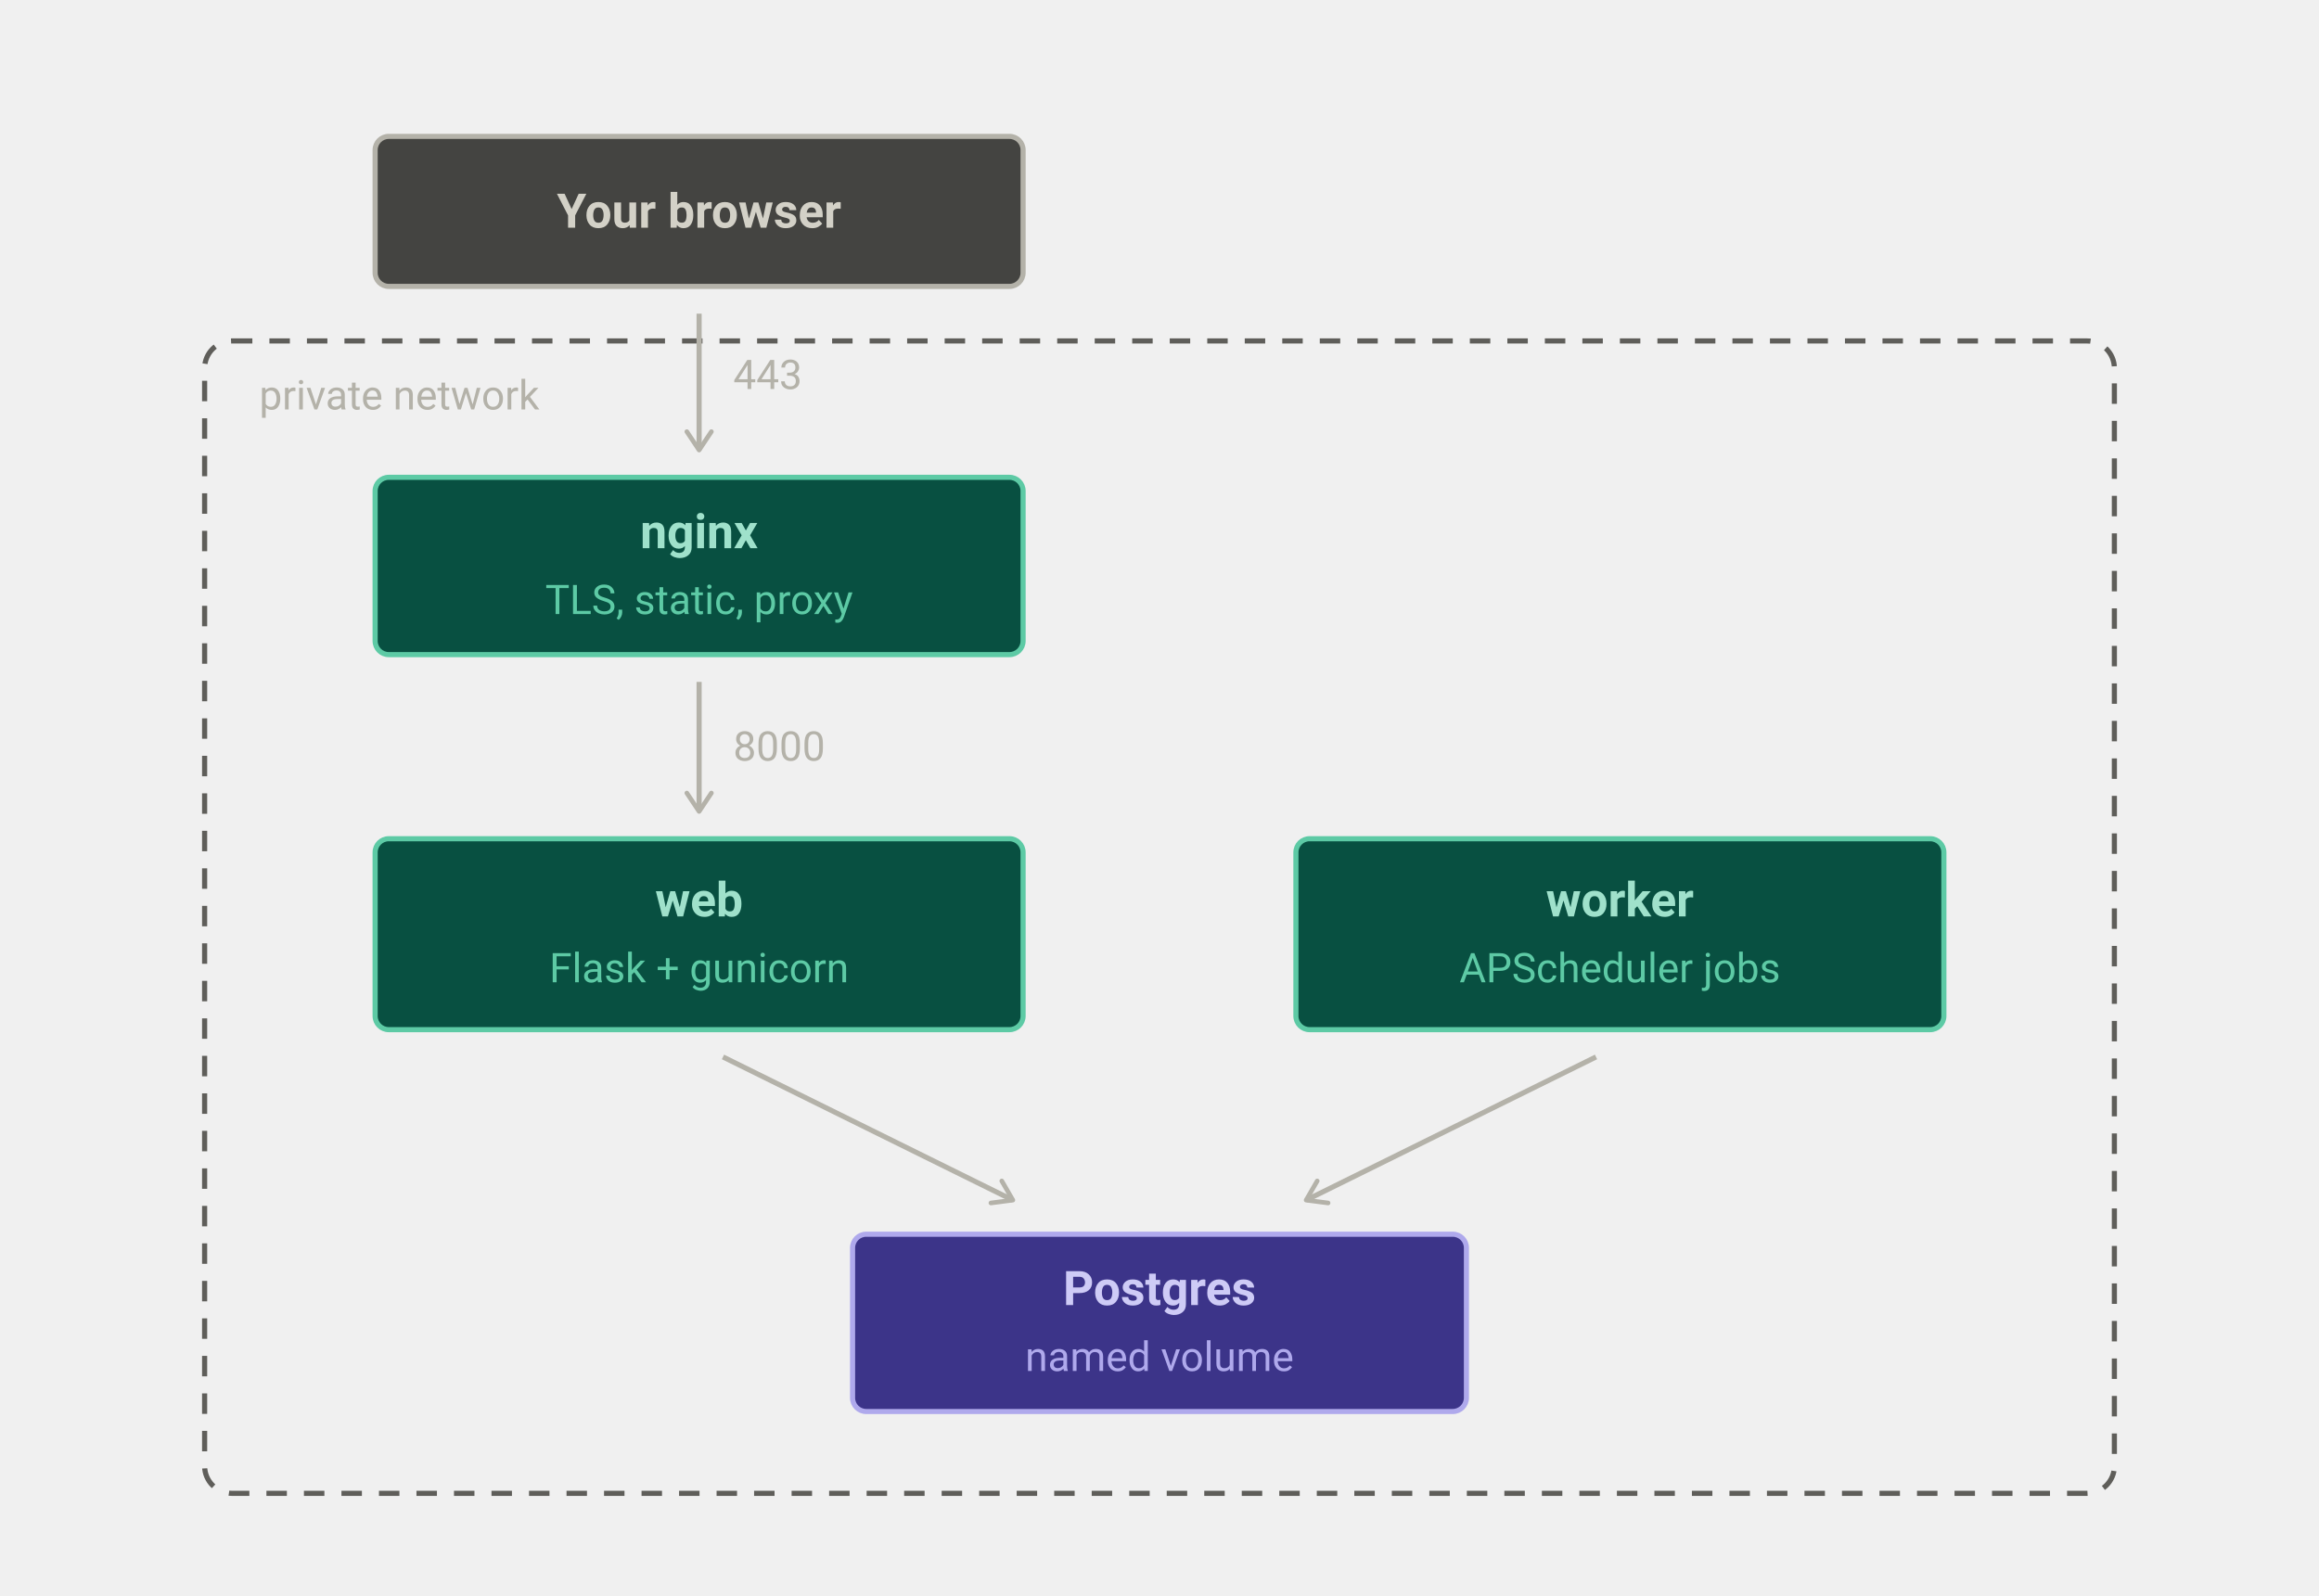
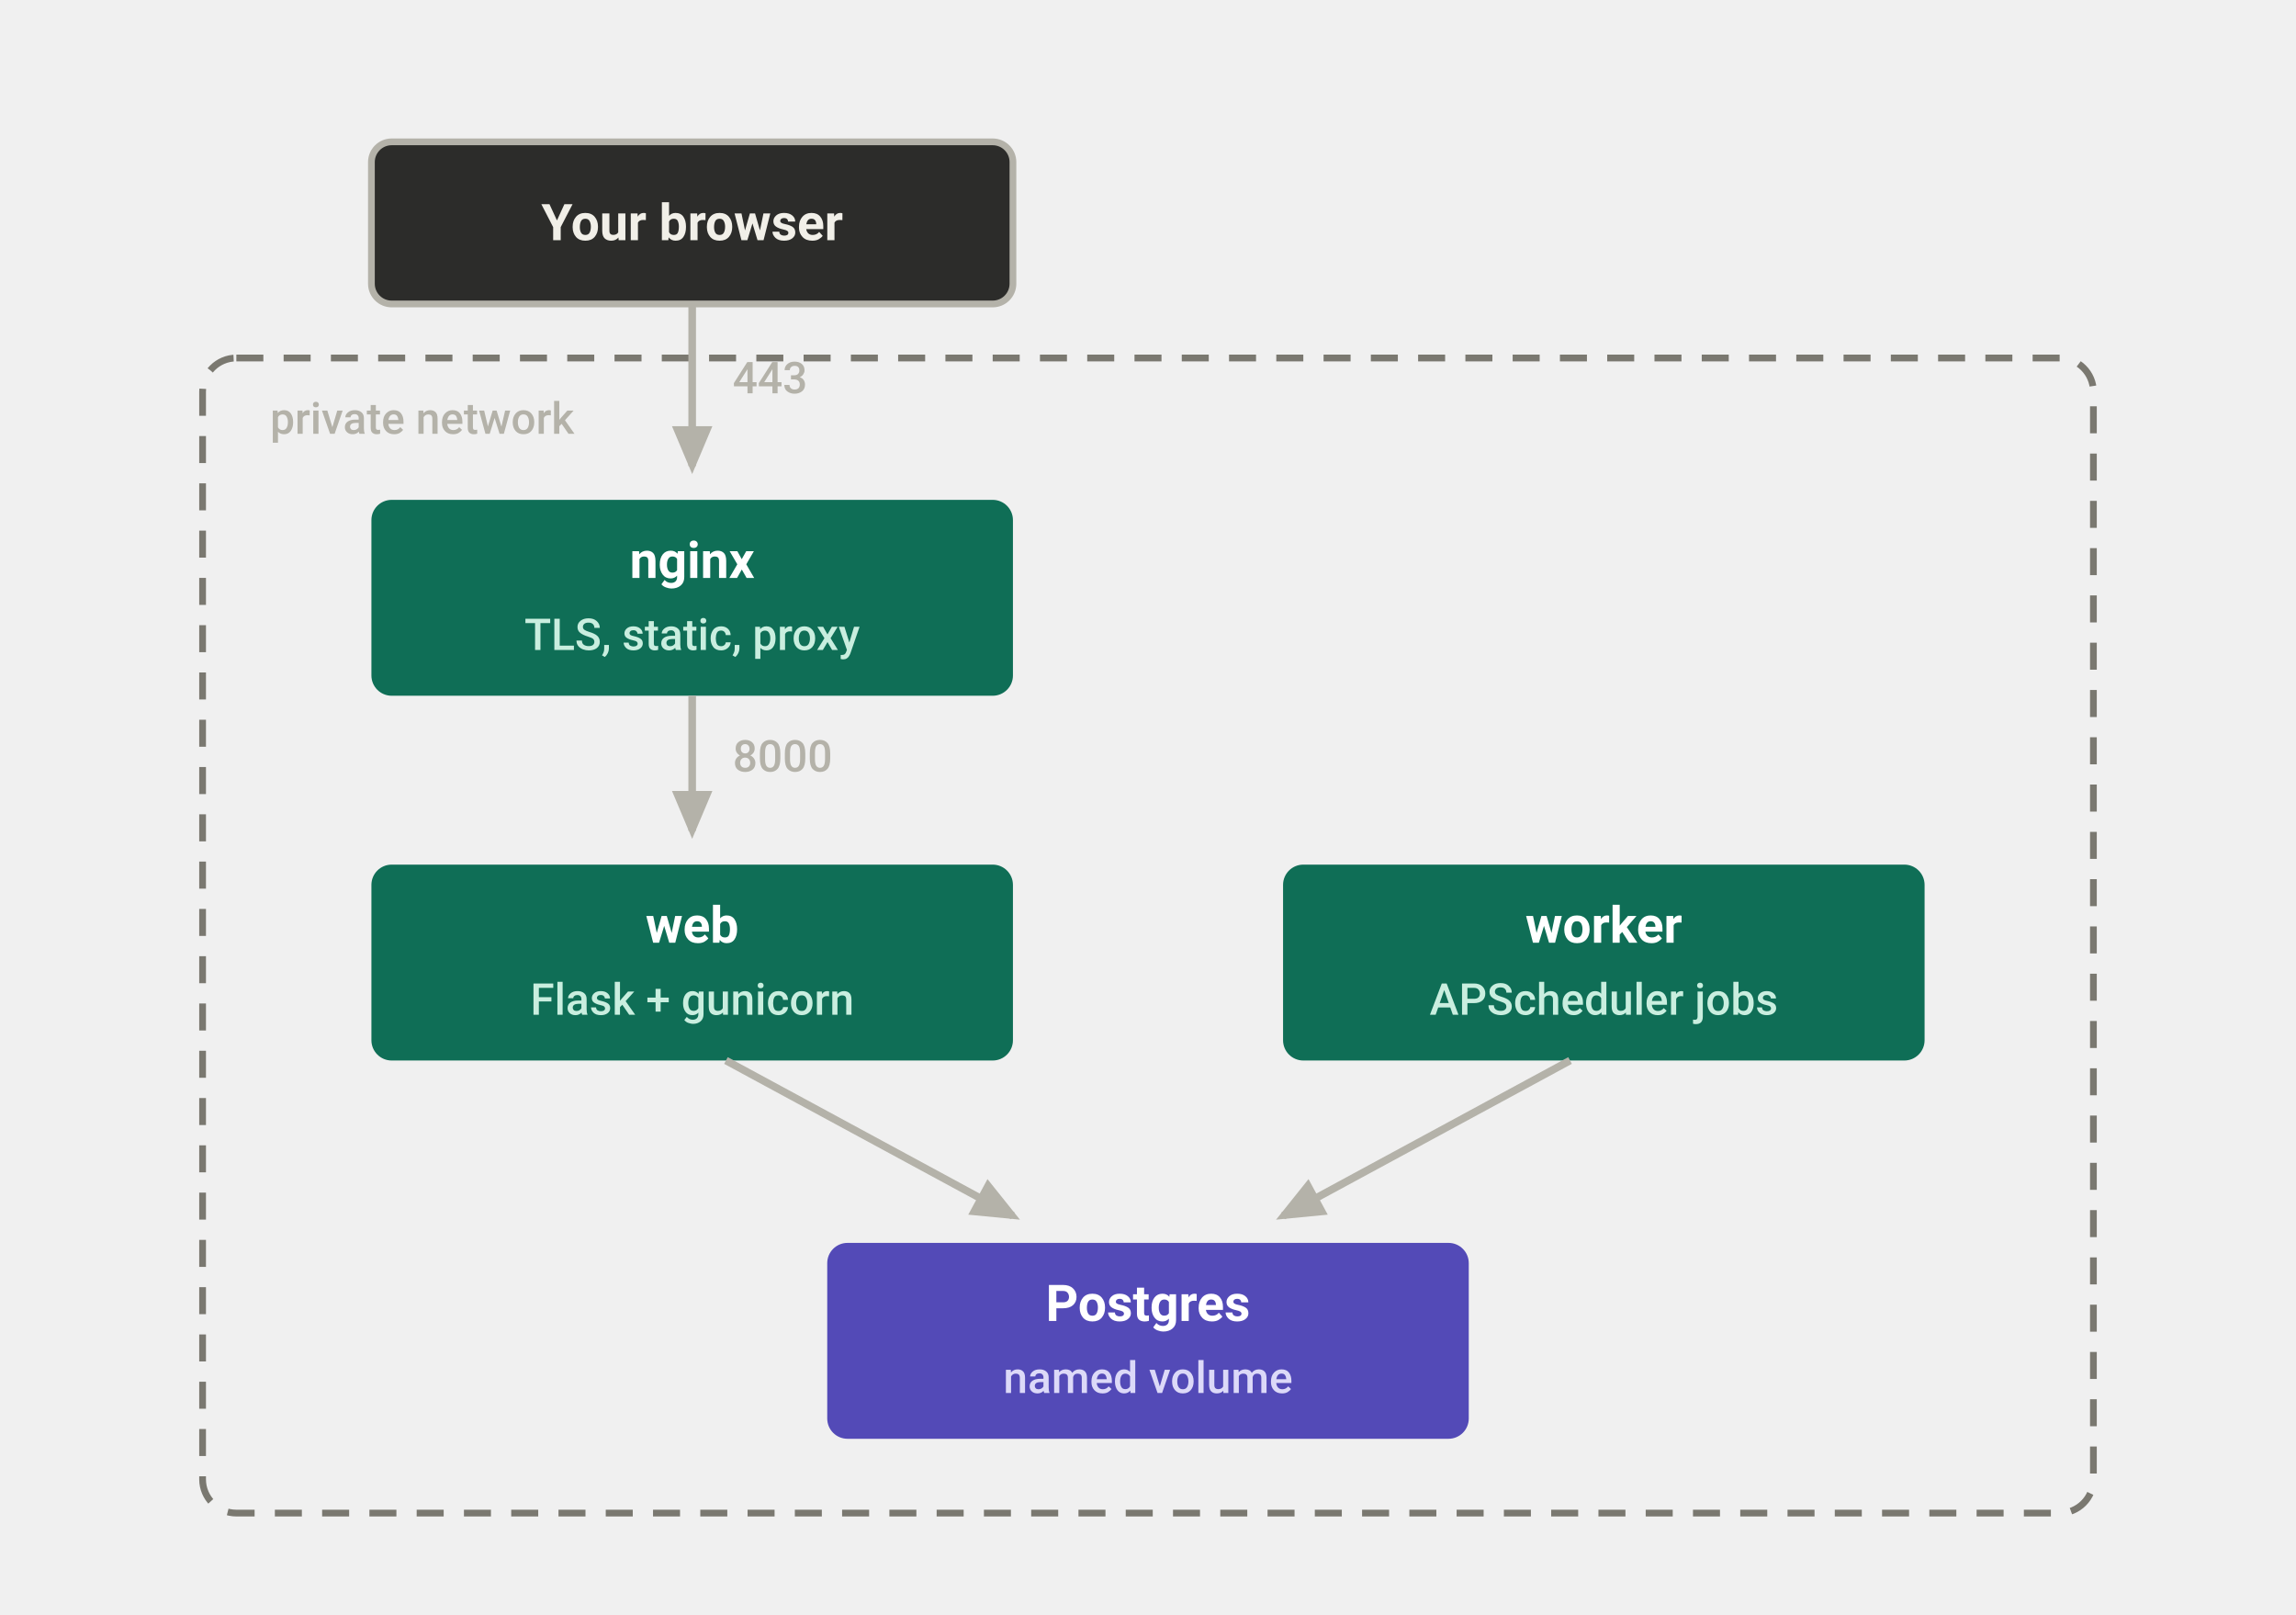
- <svg xmlns="http://www.w3.org/2000/svg" width="680" height="468" viewBox="0 0 680 468" role="img" aria-labelledby="ti de">
+ <svg xmlns="http://www.w3.org/2000/svg" width="680" height="478" viewBox="0 0 680 478" role="img" aria-labelledby="ti de">
  <style>
text{font-family:-apple-system,BlinkMacSystemFont,'Segoe UI',Roboto,Helvetica,Arial,sans-serif;dominant-baseline:central}
- .t{font-size:14px;font-weight:600}
- .s{font-size:12px;font-weight:400}
- .b{fill:none;stroke-width:1.5}
+ .t{font-size:15px;font-weight:700}
+ .s{font-size:13px;font-weight:500}
+ .h{font-size:16px;font-weight:700}
</style>
  <defs>
-     <marker id="a" viewBox="0 0 10 10" refX="8" refY="5" markerWidth="6" markerHeight="6" orient="auto-start-reverse">
-       <path d="M2 1L8 5L2 9" fill="none" stroke="context-stroke" stroke-width="1.5" stroke-linecap="round" stroke-linejoin="round" />
+     <marker id="a" viewBox="0 0 10 10" refX="7.5" refY="5" markerWidth="7" markerHeight="7" orient="auto-start-reverse">
+       <path d="M0 1.2L9 5L0 8.8z" fill="context-stroke" />
    </marker>
  </defs>
-   <rect x="110" y="40" width="190" height="44" rx="4" fill="#444441" stroke="#B4B2A9" stroke-width="1.5" />
-   <text class="t" x="205.0" y="62.0" text-anchor="middle" fill="#D3D1C7">Your browser</text>
-   <rect x="60" y="100" width="560" height="338" rx="8" fill="none" stroke="#5F5E5A" stroke-width="1.5" stroke-dasharray="6 5" />
-   <text class="s" x="76" y="116" text-anchor="start" fill="#B4B2A9">private network</text>
-   <line x1="205" y1="92" x2="205" y2="132" stroke="#B4B2A9" stroke-width="1.5" marker-end="url(#a)" />
-   <text class="s" x="215" y="110" text-anchor="start" fill="#B4B2A9">443</text>
-   <rect x="110" y="140" width="190" height="52" rx="4" fill="#085041" stroke="#5DCAA5" stroke-width="1.5" />
-   <text class="t" x="205.0" y="156.0" text-anchor="middle" fill="#9FE1CB">nginx</text>
-   <text class="s" x="205.0" y="176.0" text-anchor="middle" fill="#5DCAA5">TLS, static, proxy</text>
-   <line x1="205" y1="200" x2="205" y2="238" stroke="#B4B2A9" stroke-width="1.5" marker-end="url(#a)" />
-   <text class="s" x="215" y="219" text-anchor="start" fill="#B4B2A9">8000</text>
-   <rect x="110" y="246" width="190" height="56" rx="4" fill="#085041" stroke="#5DCAA5" stroke-width="1.5" />
-   <text class="t" x="205.0" y="264.0" text-anchor="middle" fill="#9FE1CB">web</text>
-   <text class="s" x="205.0" y="284.0" text-anchor="middle" fill="#5DCAA5">Flask + gunicorn</text>
-   <rect x="380" y="246" width="190" height="56" rx="4" fill="#085041" stroke="#5DCAA5" stroke-width="1.5" />
-   <text class="t" x="475.0" y="264.0" text-anchor="middle" fill="#9FE1CB">worker</text>
-   <text class="s" x="475.0" y="284.0" text-anchor="middle" fill="#5DCAA5">APScheduler jobs</text>
-   <line x1="212" y1="310" x2="297" y2="352" stroke="#B4B2A9" stroke-width="1.5" marker-end="url(#a)" />
-   <line x1="468" y1="310" x2="383" y2="352" stroke="#B4B2A9" stroke-width="1.5" marker-end="url(#a)" />
-   <rect x="250" y="362" width="180" height="52" rx="4" fill="#3C3489" stroke="#AFA9EC" stroke-width="1.5" />
-   <text class="t" x="340.0" y="378.0" text-anchor="middle" fill="#CECBF6">Postgres</text>
-   <text class="s" x="340.0" y="398.0" text-anchor="middle" fill="#AFA9EC">named volume</text>
+   <rect x="110" y="42" width="190" height="48" rx="6" fill="#2C2C2A" stroke="#B4B2A9" stroke-width="2" />
+   <text class="t" x="205.0" y="66.0" text-anchor="middle" fill="#F1EFE8">Your browser</text>
+   <rect x="60" y="106" width="560" height="342" rx="10" fill="none" stroke="#7A7870" stroke-width="2" stroke-dasharray="8 6" />
+   <text class="s" x="80" y="124" text-anchor="start" fill="#B4B2A9">private network</text>
+   <line x1="205" y1="90" x2="205" y2="138" stroke="#B4B2A9" stroke-width="2.25" marker-end="url(#a)" />
+   <text class="s" x="217" y="112" text-anchor="start" fill="#B4B2A9">443</text>
+   <rect x="110" y="148" width="190" height="58" rx="6" fill="#0F6E56" />
+   <text class="t" x="205.0" y="166.0" text-anchor="middle" fill="#FFFFFF">nginx</text>
+   <text class="s" x="205.0" y="188.0" text-anchor="middle" fill="#C9EEDF">TLS, static, proxy</text>
+   <line x1="205" y1="206" x2="205" y2="246" stroke="#B4B2A9" stroke-width="2.25" marker-end="url(#a)" />
+   <text class="s" x="217" y="224" text-anchor="start" fill="#B4B2A9">8000</text>
+   <rect x="110" y="256" width="190" height="58" rx="6" fill="#0F6E56" />
+   <text class="t" x="205.0" y="274.0" text-anchor="middle" fill="#FFFFFF">web</text>
+   <text class="s" x="205.0" y="296.0" text-anchor="middle" fill="#C9EEDF">Flask + gunicorn</text>
+   <rect x="380" y="256" width="190" height="58" rx="6" fill="#0F6E56" />
+   <text class="t" x="475.0" y="274.0" text-anchor="middle" fill="#FFFFFF">worker</text>
+   <text class="s" x="475.0" y="296.0" text-anchor="middle" fill="#C9EEDF">APScheduler jobs</text>
+   <line x1="215" y1="314" x2="300" y2="360" stroke="#B4B2A9" stroke-width="2.25" marker-end="url(#a)" />
+   <line x1="465" y1="314" x2="380" y2="360" stroke="#B4B2A9" stroke-width="2.25" marker-end="url(#a)" />
+   <rect x="245" y="368" width="190" height="58" rx="6" fill="#534AB7" />
+   <text class="t" x="340.0" y="386.0" text-anchor="middle" fill="#FFFFFF">Postgres</text>
+   <text class="s" x="340.0" y="408.0" text-anchor="middle" fill="#DCD9F8">named volume</text>
</svg>
